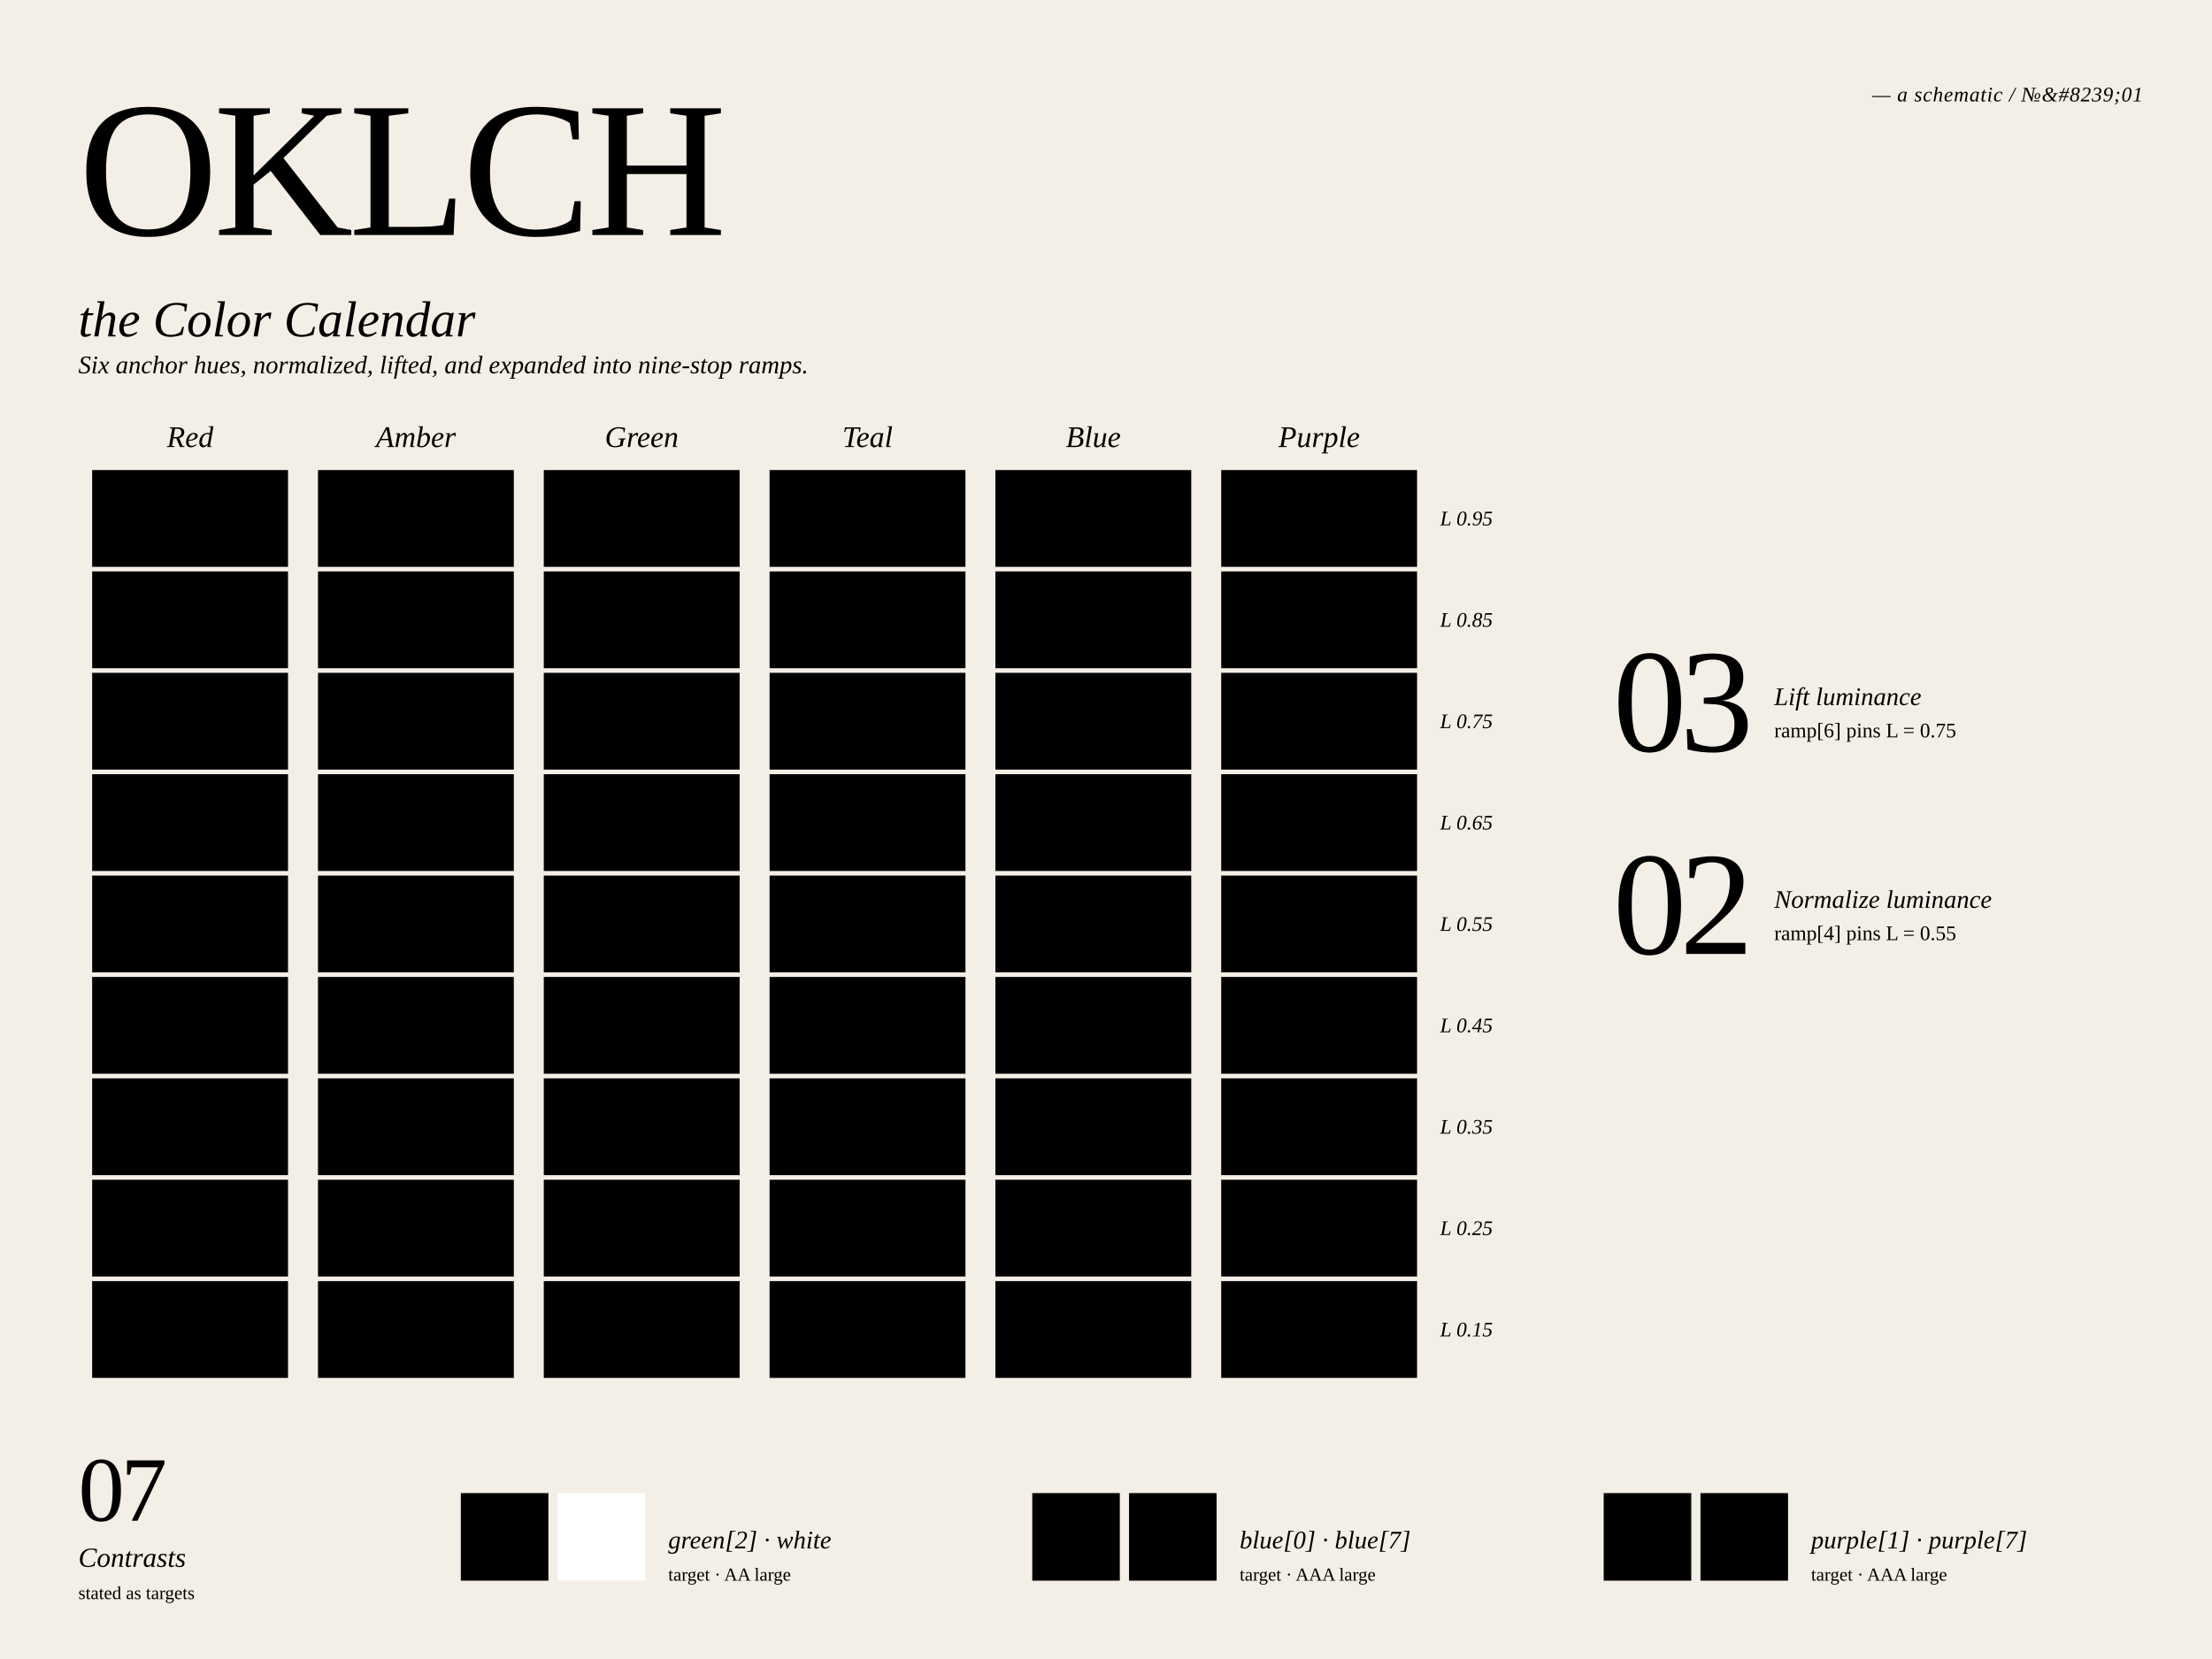
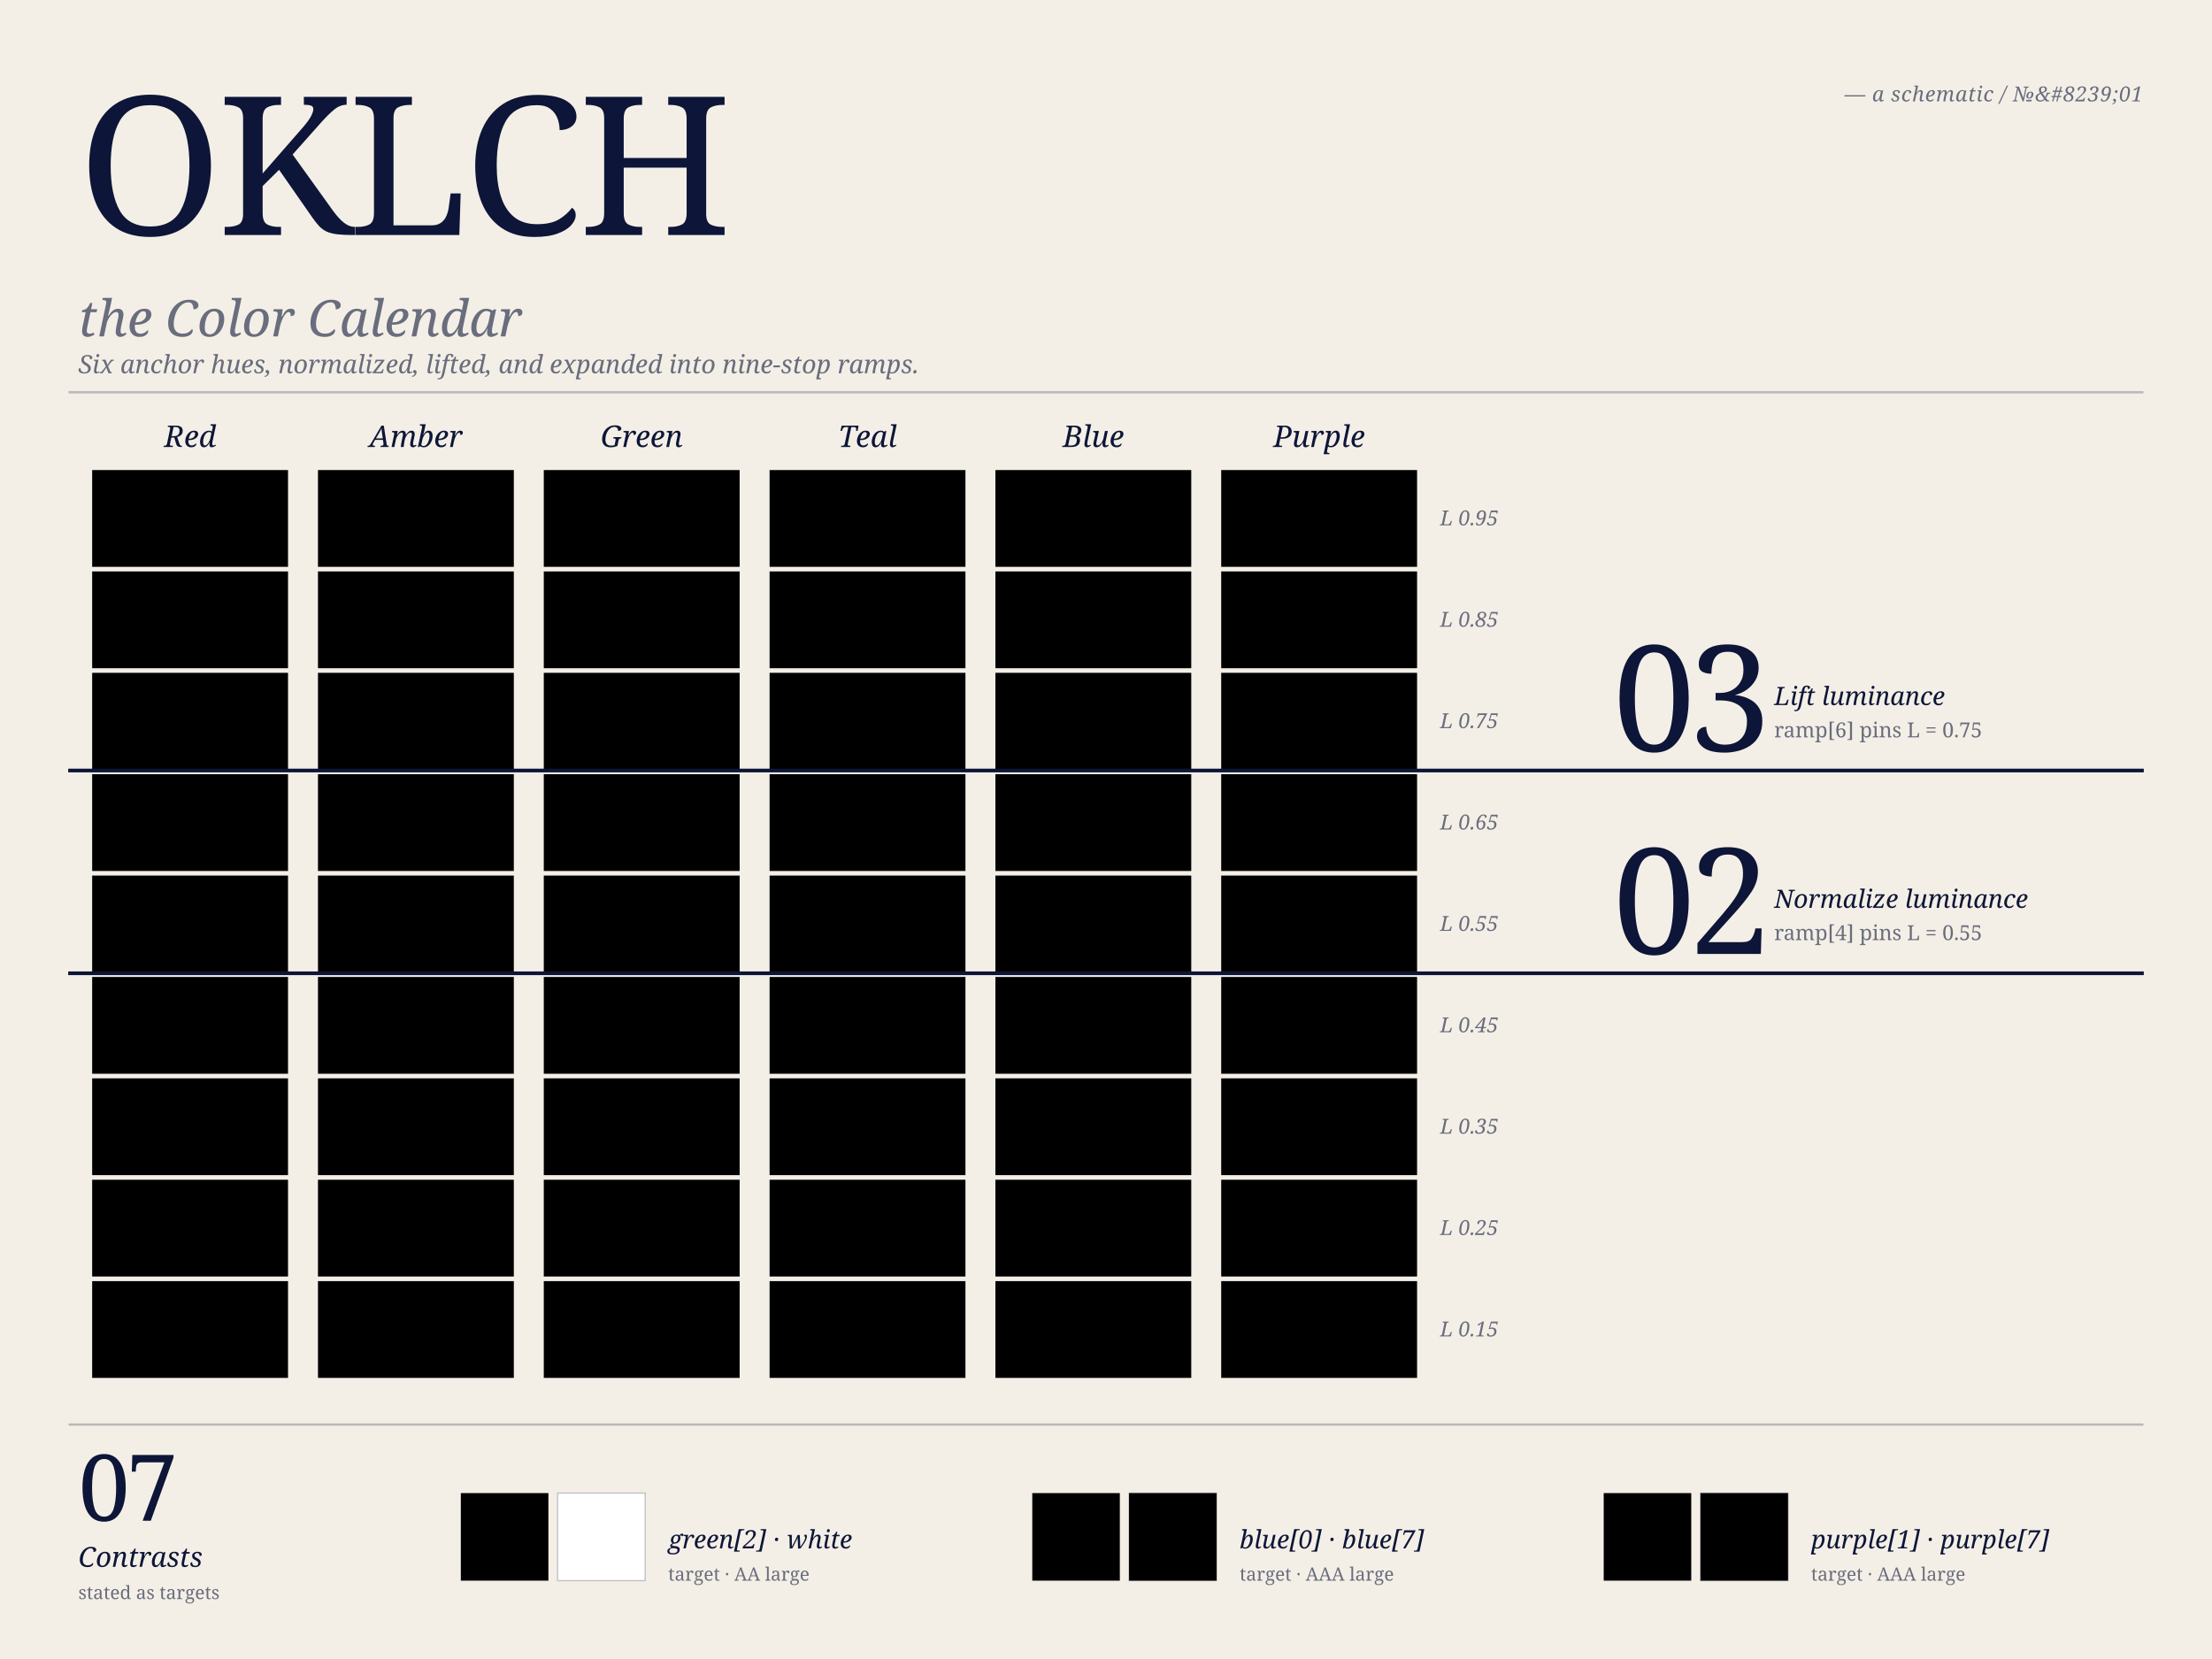
<svg xmlns="http://www.w3.org/2000/svg" viewBox="0 0 960 720" width="960" height="720">
  <style>
    @property --bg {
      syntax: "&lt;color&gt;";
      inherits: true;
      initial-value: #f4efe6;
    }
    @property --anchor-1 {
      syntax: "&lt;color&gt;";
      inherits: true;
      initial-value: #bd423a;
    }
    @property --anchor-2 {
      syntax: "&lt;color&gt;";
      inherits: true;
      initial-value: #a16200;
    }
    @property --anchor-3 {
      syntax: "&lt;color&gt;";
      inherits: true;
      initial-value: #34871d;
    }
    @property --anchor-4 {
      syntax: "&lt;color&gt;";
      inherits: true;
      initial-value: #008a96;
    }
    @property --anchor-5 {
      syntax: "&lt;color&gt;";
      inherits: true;
      initial-value: #346ecd;
    }
    @property --anchor-6 {
      syntax: "&lt;color&gt;";
      inherits: true;
      initial-value: #994caa;
    }
  </style>
-   <g id="diagram">
-     <path id="bg" d="M 0 0 l 960 0 l 0 720 l -960 0 z" fill="var(--bg, #f4efe6)" stroke="none" stroke-width="2" />
-     <g id="masthead">
-       <text id="folio" x="930" y="44" font-family="Georgia, 'Times New Roman', serif" font-size="9" font-style="italic" letter-spacing="0.3" fill="oklch(from var(--bg, #f4efe6) calc((0.5 - l) * 1000) 0 0 / 0.60)" text-anchor="end">— a schematic / №&amp;#8239;01</text>
-       <text id="display-title" x="34" y="102" font-family="Georgia, 'Times New Roman', serif" font-size="84" font-weight="400" letter-spacing="-2" fill="oklch(from var(--bg, #f4efe6) calc((0.5 - l) * 1000) 0 0)" text-anchor="start">OKLCH</text>
-       <text id="display-sub" x="34" y="146" font-family="Georgia, 'Times New Roman', serif" font-size="22" font-style="italic" fill="oklch(from var(--bg, #f4efe6) calc((0.5 - l) * 1000) 0 0 / 0.60)" text-anchor="start">the Color Calendar</text>
-       <text id="dek" x="34" y="162" font-family="Georgia, 'Times New Roman', serif" font-size="11" font-style="italic" fill="oklch(from var(--bg, #f4efe6) calc((0.5 - l) * 1000) 0 0 / 0.60)" text-anchor="start">Six anchor hues, normalized, lifted, and expanded into nine-stop ramps.</text>
-       <path id="hair-rule-top" d="M 30 170 l 900 0 l 0 0.5 l -900 0 z" fill="none" stroke="oklch(from var(--bg, #f4efe6) calc((0.5 - l) * 1000) 0 0 / 0.25)" stroke-width="0.5" />
+   <g data-layer-name="diagram" id="diagram">
+     <path data-layer-name="bg" id="bg" d="M 0 0 l 960 0 l 0 720 l -960 0 z" fill="var(--bg, #f4efe6)" stroke="none" stroke-width="2" />
+     <g data-layer-name="masthead" id="masthead">
+       <text data-layer-name="folio" id="folio" x="930" y="44" font-family="serif" font-size="9" font-style="italic" letter-spacing="0.3" fill="rgba(13, 22, 56, 0.6)" text-anchor="end">— a schematic / №&amp;#8239;01</text>
+       <text data-layer-name="display-title" id="display-title" x="34" y="102" font-family="serif" font-size="84" font-weight="400" letter-spacing="-2" fill="#0d1638" text-anchor="start">OKLCH</text>
+       <text data-layer-name="display-sub" id="display-sub" x="34" y="146" font-family="serif" font-size="22" font-style="italic" fill="rgba(13, 22, 56, 0.6)" text-anchor="start">the Color Calendar</text>
+       <text data-layer-name="dek" id="dek" x="34" y="162" font-family="serif" font-size="11" font-style="italic" fill="rgba(13, 22, 56, 0.6)" text-anchor="start">Six anchor hues, normalized, lifted, and expanded into nine-stop ramps.</text>
+       <path data-layer-name="hair-rule-top" id="hair-rule-top" d="M 30 170 l 900 0 l 0 0.5 l -900 0 z" fill="none" stroke="rgba(13, 22, 56, 0.25)" stroke-width="0.5" />
    </g>
-     <g id="grid">
-       <text id="col-header" x="82.5" y="194" font-family="Georgia, 'Times New Roman', serif" font-size="13" font-style="italic" fill="oklch(from var(--bg, #f4efe6) calc((0.5 - l) * 1000) 0 0)" text-anchor="middle">Red</text>
-       <text x="180.5" y="194" font-family="Georgia, 'Times New Roman', serif" font-size="13" font-style="italic" fill="oklch(from var(--bg, #f4efe6) calc((0.5 - l) * 1000) 0 0)" text-anchor="middle">Amber</text>
-       <text x="278.5" y="194" font-family="Georgia, 'Times New Roman', serif" font-size="13" font-style="italic" fill="oklch(from var(--bg, #f4efe6) calc((0.5 - l) * 1000) 0 0)" text-anchor="middle">Green</text>
-       <text x="376.5" y="194" font-family="Georgia, 'Times New Roman', serif" font-size="13" font-style="italic" fill="oklch(from var(--bg, #f4efe6) calc((0.5 - l) * 1000) 0 0)" text-anchor="middle">Teal</text>
-       <text x="474.5" y="194" font-family="Georgia, 'Times New Roman', serif" font-size="13" font-style="italic" fill="oklch(from var(--bg, #f4efe6) calc((0.5 - l) * 1000) 0 0)" text-anchor="middle">Blue</text>
-       <text x="572.5" y="194" font-family="Georgia, 'Times New Roman', serif" font-size="13" font-style="italic" fill="oklch(from var(--bg, #f4efe6) calc((0.5 - l) * 1000) 0 0)" text-anchor="middle">Purple</text>
-       <text id="row-l-label" x="625" y="228" font-family="Georgia, 'Times New Roman', serif" font-size="9" font-style="italic" fill="oklch(from var(--bg, #f4efe6) calc((0.5 - l) * 1000) 0 0 / 0.60)" text-anchor="start">L 0.95</text>
-       <text x="625" y="272" font-family="Georgia, 'Times New Roman', serif" font-size="9" font-style="italic" fill="oklch(from var(--bg, #f4efe6) calc((0.5 - l) * 1000) 0 0 / 0.60)" text-anchor="start">L 0.85</text>
-       <text x="625" y="316" font-family="Georgia, 'Times New Roman', serif" font-size="9" font-style="italic" fill="oklch(from var(--bg, #f4efe6) calc((0.5 - l) * 1000) 0 0 / 0.60)" text-anchor="start">L 0.75</text>
-       <text x="625" y="360" font-family="Georgia, 'Times New Roman', serif" font-size="9" font-style="italic" fill="oklch(from var(--bg, #f4efe6) calc((0.5 - l) * 1000) 0 0 / 0.60)" text-anchor="start">L 0.65</text>
-       <text x="625" y="404" font-family="Georgia, 'Times New Roman', serif" font-size="9" font-style="italic" fill="oklch(from var(--bg, #f4efe6) calc((0.5 - l) * 1000) 0 0 / 0.60)" text-anchor="start">L 0.55</text>
-       <text x="625" y="448" font-family="Georgia, 'Times New Roman', serif" font-size="9" font-style="italic" fill="oklch(from var(--bg, #f4efe6) calc((0.5 - l) * 1000) 0 0 / 0.60)" text-anchor="start">L 0.45</text>
-       <text x="625" y="492" font-family="Georgia, 'Times New Roman', serif" font-size="9" font-style="italic" fill="oklch(from var(--bg, #f4efe6) calc((0.5 - l) * 1000) 0 0 / 0.60)" text-anchor="start">L 0.35</text>
-       <text x="625" y="536" font-family="Georgia, 'Times New Roman', serif" font-size="9" font-style="italic" fill="oklch(from var(--bg, #f4efe6) calc((0.5 - l) * 1000) 0 0 / 0.60)" text-anchor="start">L 0.25</text>
-       <text x="625" y="580" font-family="Georgia, 'Times New Roman', serif" font-size="9" font-style="italic" fill="oklch(from var(--bg, #f4efe6) calc((0.5 - l) * 1000) 0 0 / 0.60)" text-anchor="start">L 0.15</text>
-       <path id="c_0_0" d="M 40 204 l 85 0 l 0 42 l -85 0 z" fill="oklch(from var(--anchor-1, #bd423a) 0.95 c h)" stroke="none" stroke-width="2" />
-       <path id="c_0_1" d="M 40 248 l 85 0 l 0 42 l -85 0 z" fill="oklch(from var(--anchor-1, #bd423a) 0.85 c h)" stroke="none" stroke-width="2" />
-       <path id="c_0_2" d="M 40 292 l 85 0 l 0 42 l -85 0 z" fill="oklch(from var(--anchor-1, #bd423a) 0.75 c h)" stroke="none" stroke-width="2" />
-       <path id="c_0_3" d="M 40 336 l 85 0 l 0 42 l -85 0 z" fill="oklch(from var(--anchor-1, #bd423a) 0.65 c h)" stroke="none" stroke-width="2" />
-       <path id="c_0_4" d="M 40 380 l 85 0 l 0 42 l -85 0 z" fill="oklch(from var(--anchor-1, #bd423a) 0.55 c h)" stroke="none" stroke-width="2" />
-       <path id="c_0_5" d="M 40 424 l 85 0 l 0 42 l -85 0 z" fill="oklch(from var(--anchor-1, #bd423a) 0.45 c h)" stroke="none" stroke-width="2" />
-       <path id="c_0_6" d="M 40 468 l 85 0 l 0 42 l -85 0 z" fill="oklch(from var(--anchor-1, #bd423a) 0.35 c h)" stroke="none" stroke-width="2" />
-       <path id="c_0_7" d="M 40 512 l 85 0 l 0 42 l -85 0 z" fill="oklch(from var(--anchor-1, #bd423a) 0.25 c h)" stroke="none" stroke-width="2" />
-       <path id="c_0_8" d="M 40 556 l 85 0 l 0 42 l -85 0 z" fill="oklch(from var(--anchor-1, #bd423a) 0.15 c h)" stroke="none" stroke-width="2" />
-       <path id="c_1_0" d="M 138 204 l 85 0 l 0 42 l -85 0 z" fill="oklch(from var(--anchor-2, #a16200) 0.95 c h)" stroke="none" stroke-width="2" />
-       <path id="c_1_1" d="M 138 248 l 85 0 l 0 42 l -85 0 z" fill="oklch(from var(--anchor-2, #a16200) 0.85 c h)" stroke="none" stroke-width="2" />
-       <path id="c_1_2" d="M 138 292 l 85 0 l 0 42 l -85 0 z" fill="oklch(from var(--anchor-2, #a16200) 0.75 c h)" stroke="none" stroke-width="2" />
-       <path id="c_1_3" d="M 138 336 l 85 0 l 0 42 l -85 0 z" fill="oklch(from var(--anchor-2, #a16200) 0.65 c h)" stroke="none" stroke-width="2" />
-       <path id="c_1_4" d="M 138 380 l 85 0 l 0 42 l -85 0 z" fill="oklch(from var(--anchor-2, #a16200) 0.55 c h)" stroke="none" stroke-width="2" />
-       <path id="c_1_5" d="M 138 424 l 85 0 l 0 42 l -85 0 z" fill="oklch(from var(--anchor-2, #a16200) 0.45 c h)" stroke="none" stroke-width="2" />
-       <path id="c_1_6" d="M 138 468 l 85 0 l 0 42 l -85 0 z" fill="oklch(from var(--anchor-2, #a16200) 0.35 c h)" stroke="none" stroke-width="2" />
-       <path id="c_1_7" d="M 138 512 l 85 0 l 0 42 l -85 0 z" fill="oklch(from var(--anchor-2, #a16200) 0.25 c h)" stroke="none" stroke-width="2" />
-       <path id="c_1_8" d="M 138 556 l 85 0 l 0 42 l -85 0 z" fill="oklch(from var(--anchor-2, #a16200) 0.15 c h)" stroke="none" stroke-width="2" />
-       <path id="c_2_0" d="M 236 204 l 85 0 l 0 42 l -85 0 z" fill="oklch(from var(--anchor-3, #34871d) 0.95 c h)" stroke="none" stroke-width="2" />
-       <path id="c_2_1" d="M 236 248 l 85 0 l 0 42 l -85 0 z" fill="oklch(from var(--anchor-3, #34871d) 0.85 c h)" stroke="none" stroke-width="2" />
-       <path id="c_2_2" d="M 236 292 l 85 0 l 0 42 l -85 0 z" fill="oklch(from var(--anchor-3, #34871d) 0.75 c h)" stroke="none" stroke-width="2" />
-       <path id="c_2_3" d="M 236 336 l 85 0 l 0 42 l -85 0 z" fill="oklch(from var(--anchor-3, #34871d) 0.65 c h)" stroke="none" stroke-width="2" />
-       <path id="c_2_4" d="M 236 380 l 85 0 l 0 42 l -85 0 z" fill="oklch(from var(--anchor-3, #34871d) 0.55 c h)" stroke="none" stroke-width="2" />
-       <path id="c_2_5" d="M 236 424 l 85 0 l 0 42 l -85 0 z" fill="oklch(from var(--anchor-3, #34871d) 0.45 c h)" stroke="none" stroke-width="2" />
-       <path id="c_2_6" d="M 236 468 l 85 0 l 0 42 l -85 0 z" fill="oklch(from var(--anchor-3, #34871d) 0.35 c h)" stroke="none" stroke-width="2" />
-       <path id="c_2_7" d="M 236 512 l 85 0 l 0 42 l -85 0 z" fill="oklch(from var(--anchor-3, #34871d) 0.25 c h)" stroke="none" stroke-width="2" />
-       <path id="c_2_8" d="M 236 556 l 85 0 l 0 42 l -85 0 z" fill="oklch(from var(--anchor-3, #34871d) 0.15 c h)" stroke="none" stroke-width="2" />
-       <path id="c_3_0" d="M 334 204 l 85 0 l 0 42 l -85 0 z" fill="oklch(from var(--anchor-4, #008a96) 0.95 c h)" stroke="none" stroke-width="2" />
-       <path id="c_3_1" d="M 334 248 l 85 0 l 0 42 l -85 0 z" fill="oklch(from var(--anchor-4, #008a96) 0.85 c h)" stroke="none" stroke-width="2" />
-       <path id="c_3_2" d="M 334 292 l 85 0 l 0 42 l -85 0 z" fill="oklch(from var(--anchor-4, #008a96) 0.75 c h)" stroke="none" stroke-width="2" />
-       <path id="c_3_3" d="M 334 336 l 85 0 l 0 42 l -85 0 z" fill="oklch(from var(--anchor-4, #008a96) 0.65 c h)" stroke="none" stroke-width="2" />
-       <path id="c_3_4" d="M 334 380 l 85 0 l 0 42 l -85 0 z" fill="oklch(from var(--anchor-4, #008a96) 0.55 c h)" stroke="none" stroke-width="2" />
-       <path id="c_3_5" d="M 334 424 l 85 0 l 0 42 l -85 0 z" fill="oklch(from var(--anchor-4, #008a96) 0.45 c h)" stroke="none" stroke-width="2" />
-       <path id="c_3_6" d="M 334 468 l 85 0 l 0 42 l -85 0 z" fill="oklch(from var(--anchor-4, #008a96) 0.35 c h)" stroke="none" stroke-width="2" />
-       <path id="c_3_7" d="M 334 512 l 85 0 l 0 42 l -85 0 z" fill="oklch(from var(--anchor-4, #008a96) 0.25 c h)" stroke="none" stroke-width="2" />
-       <path id="c_3_8" d="M 334 556 l 85 0 l 0 42 l -85 0 z" fill="oklch(from var(--anchor-4, #008a96) 0.15 c h)" stroke="none" stroke-width="2" />
-       <path id="c_4_0" d="M 432 204 l 85 0 l 0 42 l -85 0 z" fill="oklch(from var(--anchor-5, #346ecd) 0.95 c h)" stroke="none" stroke-width="2" />
-       <path id="c_4_1" d="M 432 248 l 85 0 l 0 42 l -85 0 z" fill="oklch(from var(--anchor-5, #346ecd) 0.85 c h)" stroke="none" stroke-width="2" />
-       <path id="c_4_2" d="M 432 292 l 85 0 l 0 42 l -85 0 z" fill="oklch(from var(--anchor-5, #346ecd) 0.75 c h)" stroke="none" stroke-width="2" />
-       <path id="c_4_3" d="M 432 336 l 85 0 l 0 42 l -85 0 z" fill="oklch(from var(--anchor-5, #346ecd) 0.65 c h)" stroke="none" stroke-width="2" />
-       <path id="c_4_4" d="M 432 380 l 85 0 l 0 42 l -85 0 z" fill="oklch(from var(--anchor-5, #346ecd) 0.55 c h)" stroke="none" stroke-width="2" />
-       <path id="c_4_5" d="M 432 424 l 85 0 l 0 42 l -85 0 z" fill="oklch(from var(--anchor-5, #346ecd) 0.45 c h)" stroke="none" stroke-width="2" />
-       <path id="c_4_6" d="M 432 468 l 85 0 l 0 42 l -85 0 z" fill="oklch(from var(--anchor-5, #346ecd) 0.35 c h)" stroke="none" stroke-width="2" />
-       <path id="c_4_7" d="M 432 512 l 85 0 l 0 42 l -85 0 z" fill="oklch(from var(--anchor-5, #346ecd) 0.25 c h)" stroke="none" stroke-width="2" />
-       <path id="c_4_8" d="M 432 556 l 85 0 l 0 42 l -85 0 z" fill="oklch(from var(--anchor-5, #346ecd) 0.15 c h)" stroke="none" stroke-width="2" />
-       <path id="c_5_0" d="M 530 204 l 85 0 l 0 42 l -85 0 z" fill="oklch(from var(--anchor-6, #994caa) 0.95 c h)" stroke="none" stroke-width="2" />
-       <path id="c_5_1" d="M 530 248 l 85 0 l 0 42 l -85 0 z" fill="oklch(from var(--anchor-6, #994caa) 0.85 c h)" stroke="none" stroke-width="2" />
-       <path id="c_5_2" d="M 530 292 l 85 0 l 0 42 l -85 0 z" fill="oklch(from var(--anchor-6, #994caa) 0.75 c h)" stroke="none" stroke-width="2" />
-       <path id="c_5_3" d="M 530 336 l 85 0 l 0 42 l -85 0 z" fill="oklch(from var(--anchor-6, #994caa) 0.65 c h)" stroke="none" stroke-width="2" />
-       <path id="c_5_4" d="M 530 380 l 85 0 l 0 42 l -85 0 z" fill="oklch(from var(--anchor-6, #994caa) 0.55 c h)" stroke="none" stroke-width="2" />
-       <path id="c_5_5" d="M 530 424 l 85 0 l 0 42 l -85 0 z" fill="oklch(from var(--anchor-6, #994caa) 0.45 c h)" stroke="none" stroke-width="2" />
-       <path id="c_5_6" d="M 530 468 l 85 0 l 0 42 l -85 0 z" fill="oklch(from var(--anchor-6, #994caa) 0.35 c h)" stroke="none" stroke-width="2" />
-       <path id="c_5_7" d="M 530 512 l 85 0 l 0 42 l -85 0 z" fill="oklch(from var(--anchor-6, #994caa) 0.25 c h)" stroke="none" stroke-width="2" />
-       <path id="c_5_8" d="M 530 556 l 85 0 l 0 42 l -85 0 z" fill="oklch(from var(--anchor-6, #994caa) 0.15 c h)" stroke="none" stroke-width="2" />
+     <g data-layer-name="grid" id="grid">
+       <text data-layer-name="col-header" id="col-header" x="82.5" y="194" font-family="serif" font-size="13" font-style="italic" fill="#0d1638" text-anchor="middle">Red</text>
+       <text data-layer-name="col-header" x="180.5" y="194" font-family="serif" font-size="13" font-style="italic" fill="#0d1638" text-anchor="middle">Amber</text>
+       <text data-layer-name="col-header" x="278.5" y="194" font-family="serif" font-size="13" font-style="italic" fill="#0d1638" text-anchor="middle">Green</text>
+       <text data-layer-name="col-header" x="376.5" y="194" font-family="serif" font-size="13" font-style="italic" fill="#0d1638" text-anchor="middle">Teal</text>
+       <text data-layer-name="col-header" x="474.5" y="194" font-family="serif" font-size="13" font-style="italic" fill="#0d1638" text-anchor="middle">Blue</text>
+       <text data-layer-name="col-header" x="572.5" y="194" font-family="serif" font-size="13" font-style="italic" fill="#0d1638" text-anchor="middle">Purple</text>
+       <text data-layer-name="row-l-label" id="row-l-label" x="625" y="228" font-family="serif" font-size="9" font-style="italic" fill="rgba(13, 22, 56, 0.6)" text-anchor="start">L 0.95</text>
+       <text data-layer-name="row-l-label" x="625" y="272" font-family="serif" font-size="9" font-style="italic" fill="rgba(13, 22, 56, 0.6)" text-anchor="start">L 0.85</text>
+       <text data-layer-name="row-l-label" x="625" y="316" font-family="serif" font-size="9" font-style="italic" fill="rgba(13, 22, 56, 0.6)" text-anchor="start">L 0.75</text>
+       <text data-layer-name="row-l-label" x="625" y="360" font-family="serif" font-size="9" font-style="italic" fill="rgba(13, 22, 56, 0.6)" text-anchor="start">L 0.65</text>
+       <text data-layer-name="row-l-label" x="625" y="404" font-family="serif" font-size="9" font-style="italic" fill="rgba(13, 22, 56, 0.6)" text-anchor="start">L 0.55</text>
+       <text data-layer-name="row-l-label" x="625" y="448" font-family="serif" font-size="9" font-style="italic" fill="rgba(13, 22, 56, 0.6)" text-anchor="start">L 0.45</text>
+       <text data-layer-name="row-l-label" x="625" y="492" font-family="serif" font-size="9" font-style="italic" fill="rgba(13, 22, 56, 0.6)" text-anchor="start">L 0.35</text>
+       <text data-layer-name="row-l-label" x="625" y="536" font-family="serif" font-size="9" font-style="italic" fill="rgba(13, 22, 56, 0.6)" text-anchor="start">L 0.25</text>
+       <text data-layer-name="row-l-label" x="625" y="580" font-family="serif" font-size="9" font-style="italic" fill="rgba(13, 22, 56, 0.6)" text-anchor="start">L 0.15</text>
+       <path data-layer-name="c_0_0" id="c_0_0" d="M 40 204 l 85 0 l 0 42 l -85 0 z" fill="oklch(from var(--anchor-1, #bd423a) 0.95 c h)" stroke="none" stroke-width="2" />
+       <path data-layer-name="c_0_1" id="c_0_1" d="M 40 248 l 85 0 l 0 42 l -85 0 z" fill="oklch(from var(--anchor-1, #bd423a) 0.85 c h)" stroke="none" stroke-width="2" />
+       <path data-layer-name="c_0_2" id="c_0_2" d="M 40 292 l 85 0 l 0 42 l -85 0 z" fill="oklch(from var(--anchor-1, #bd423a) 0.75 c h)" stroke="none" stroke-width="2" />
+       <path data-layer-name="c_0_3" id="c_0_3" d="M 40 336 l 85 0 l 0 42 l -85 0 z" fill="oklch(from var(--anchor-1, #bd423a) 0.65 c h)" stroke="none" stroke-width="2" />
+       <path data-layer-name="c_0_4" id="c_0_4" d="M 40 380 l 85 0 l 0 42 l -85 0 z" fill="oklch(from var(--anchor-1, #bd423a) 0.55 c h)" stroke="none" stroke-width="2" />
+       <path data-layer-name="c_0_5" id="c_0_5" d="M 40 424 l 85 0 l 0 42 l -85 0 z" fill="oklch(from var(--anchor-1, #bd423a) 0.45 c h)" stroke="none" stroke-width="2" />
+       <path data-layer-name="c_0_6" id="c_0_6" d="M 40 468 l 85 0 l 0 42 l -85 0 z" fill="oklch(from var(--anchor-1, #bd423a) 0.35 c h)" stroke="none" stroke-width="2" />
+       <path data-layer-name="c_0_7" id="c_0_7" d="M 40 512 l 85 0 l 0 42 l -85 0 z" fill="oklch(from var(--anchor-1, #bd423a) 0.25 c h)" stroke="none" stroke-width="2" />
+       <path data-layer-name="c_0_8" id="c_0_8" d="M 40 556 l 85 0 l 0 42 l -85 0 z" fill="oklch(from var(--anchor-1, #bd423a) 0.15 c h)" stroke="none" stroke-width="2" />
+       <path data-layer-name="c_1_0" id="c_1_0" d="M 138 204 l 85 0 l 0 42 l -85 0 z" fill="oklch(from var(--anchor-2, #a16200) 0.95 c h)" stroke="none" stroke-width="2" />
+       <path data-layer-name="c_1_1" id="c_1_1" d="M 138 248 l 85 0 l 0 42 l -85 0 z" fill="oklch(from var(--anchor-2, #a16200) 0.85 c h)" stroke="none" stroke-width="2" />
+       <path data-layer-name="c_1_2" id="c_1_2" d="M 138 292 l 85 0 l 0 42 l -85 0 z" fill="oklch(from var(--anchor-2, #a16200) 0.75 c h)" stroke="none" stroke-width="2" />
+       <path data-layer-name="c_1_3" id="c_1_3" d="M 138 336 l 85 0 l 0 42 l -85 0 z" fill="oklch(from var(--anchor-2, #a16200) 0.65 c h)" stroke="none" stroke-width="2" />
+       <path data-layer-name="c_1_4" id="c_1_4" d="M 138 380 l 85 0 l 0 42 l -85 0 z" fill="oklch(from var(--anchor-2, #a16200) 0.55 c h)" stroke="none" stroke-width="2" />
+       <path data-layer-name="c_1_5" id="c_1_5" d="M 138 424 l 85 0 l 0 42 l -85 0 z" fill="oklch(from var(--anchor-2, #a16200) 0.45 c h)" stroke="none" stroke-width="2" />
+       <path data-layer-name="c_1_6" id="c_1_6" d="M 138 468 l 85 0 l 0 42 l -85 0 z" fill="oklch(from var(--anchor-2, #a16200) 0.35 c h)" stroke="none" stroke-width="2" />
+       <path data-layer-name="c_1_7" id="c_1_7" d="M 138 512 l 85 0 l 0 42 l -85 0 z" fill="oklch(from var(--anchor-2, #a16200) 0.25 c h)" stroke="none" stroke-width="2" />
+       <path data-layer-name="c_1_8" id="c_1_8" d="M 138 556 l 85 0 l 0 42 l -85 0 z" fill="oklch(from var(--anchor-2, #a16200) 0.15 c h)" stroke="none" stroke-width="2" />
+       <path data-layer-name="c_2_0" id="c_2_0" d="M 236 204 l 85 0 l 0 42 l -85 0 z" fill="oklch(from var(--anchor-3, #34871d) 0.95 c h)" stroke="none" stroke-width="2" />
+       <path data-layer-name="c_2_1" id="c_2_1" d="M 236 248 l 85 0 l 0 42 l -85 0 z" fill="oklch(from var(--anchor-3, #34871d) 0.85 c h)" stroke="none" stroke-width="2" />
+       <path data-layer-name="c_2_2" id="c_2_2" d="M 236 292 l 85 0 l 0 42 l -85 0 z" fill="oklch(from var(--anchor-3, #34871d) 0.75 c h)" stroke="none" stroke-width="2" />
+       <path data-layer-name="c_2_3" id="c_2_3" d="M 236 336 l 85 0 l 0 42 l -85 0 z" fill="oklch(from var(--anchor-3, #34871d) 0.65 c h)" stroke="none" stroke-width="2" />
+       <path data-layer-name="c_2_4" id="c_2_4" d="M 236 380 l 85 0 l 0 42 l -85 0 z" fill="oklch(from var(--anchor-3, #34871d) 0.55 c h)" stroke="none" stroke-width="2" />
+       <path data-layer-name="c_2_5" id="c_2_5" d="M 236 424 l 85 0 l 0 42 l -85 0 z" fill="oklch(from var(--anchor-3, #34871d) 0.45 c h)" stroke="none" stroke-width="2" />
+       <path data-layer-name="c_2_6" id="c_2_6" d="M 236 468 l 85 0 l 0 42 l -85 0 z" fill="oklch(from var(--anchor-3, #34871d) 0.35 c h)" stroke="none" stroke-width="2" />
+       <path data-layer-name="c_2_7" id="c_2_7" d="M 236 512 l 85 0 l 0 42 l -85 0 z" fill="oklch(from var(--anchor-3, #34871d) 0.25 c h)" stroke="none" stroke-width="2" />
+       <path data-layer-name="c_2_8" id="c_2_8" d="M 236 556 l 85 0 l 0 42 l -85 0 z" fill="oklch(from var(--anchor-3, #34871d) 0.15 c h)" stroke="none" stroke-width="2" />
+       <path data-layer-name="c_3_0" id="c_3_0" d="M 334 204 l 85 0 l 0 42 l -85 0 z" fill="oklch(from var(--anchor-4, #008a96) 0.95 c h)" stroke="none" stroke-width="2" />
+       <path data-layer-name="c_3_1" id="c_3_1" d="M 334 248 l 85 0 l 0 42 l -85 0 z" fill="oklch(from var(--anchor-4, #008a96) 0.85 c h)" stroke="none" stroke-width="2" />
+       <path data-layer-name="c_3_2" id="c_3_2" d="M 334 292 l 85 0 l 0 42 l -85 0 z" fill="oklch(from var(--anchor-4, #008a96) 0.75 c h)" stroke="none" stroke-width="2" />
+       <path data-layer-name="c_3_3" id="c_3_3" d="M 334 336 l 85 0 l 0 42 l -85 0 z" fill="oklch(from var(--anchor-4, #008a96) 0.65 c h)" stroke="none" stroke-width="2" />
+       <path data-layer-name="c_3_4" id="c_3_4" d="M 334 380 l 85 0 l 0 42 l -85 0 z" fill="oklch(from var(--anchor-4, #008a96) 0.55 c h)" stroke="none" stroke-width="2" />
+       <path data-layer-name="c_3_5" id="c_3_5" d="M 334 424 l 85 0 l 0 42 l -85 0 z" fill="oklch(from var(--anchor-4, #008a96) 0.45 c h)" stroke="none" stroke-width="2" />
+       <path data-layer-name="c_3_6" id="c_3_6" d="M 334 468 l 85 0 l 0 42 l -85 0 z" fill="oklch(from var(--anchor-4, #008a96) 0.35 c h)" stroke="none" stroke-width="2" />
+       <path data-layer-name="c_3_7" id="c_3_7" d="M 334 512 l 85 0 l 0 42 l -85 0 z" fill="oklch(from var(--anchor-4, #008a96) 0.25 c h)" stroke="none" stroke-width="2" />
+       <path data-layer-name="c_3_8" id="c_3_8" d="M 334 556 l 85 0 l 0 42 l -85 0 z" fill="oklch(from var(--anchor-4, #008a96) 0.15 c h)" stroke="none" stroke-width="2" />
+       <path data-layer-name="c_4_0" id="c_4_0" d="M 432 204 l 85 0 l 0 42 l -85 0 z" fill="oklch(from var(--anchor-5, #346ecd) 0.95 c h)" stroke="none" stroke-width="2" />
+       <path data-layer-name="c_4_1" id="c_4_1" d="M 432 248 l 85 0 l 0 42 l -85 0 z" fill="oklch(from var(--anchor-5, #346ecd) 0.85 c h)" stroke="none" stroke-width="2" />
+       <path data-layer-name="c_4_2" id="c_4_2" d="M 432 292 l 85 0 l 0 42 l -85 0 z" fill="oklch(from var(--anchor-5, #346ecd) 0.75 c h)" stroke="none" stroke-width="2" />
+       <path data-layer-name="c_4_3" id="c_4_3" d="M 432 336 l 85 0 l 0 42 l -85 0 z" fill="oklch(from var(--anchor-5, #346ecd) 0.65 c h)" stroke="none" stroke-width="2" />
+       <path data-layer-name="c_4_4" id="c_4_4" d="M 432 380 l 85 0 l 0 42 l -85 0 z" fill="oklch(from var(--anchor-5, #346ecd) 0.55 c h)" stroke="none" stroke-width="2" />
+       <path data-layer-name="c_4_5" id="c_4_5" d="M 432 424 l 85 0 l 0 42 l -85 0 z" fill="oklch(from var(--anchor-5, #346ecd) 0.45 c h)" stroke="none" stroke-width="2" />
+       <path data-layer-name="c_4_6" id="c_4_6" d="M 432 468 l 85 0 l 0 42 l -85 0 z" fill="oklch(from var(--anchor-5, #346ecd) 0.35 c h)" stroke="none" stroke-width="2" />
+       <path data-layer-name="c_4_7" id="c_4_7" d="M 432 512 l 85 0 l 0 42 l -85 0 z" fill="oklch(from var(--anchor-5, #346ecd) 0.25 c h)" stroke="none" stroke-width="2" />
+       <path data-layer-name="c_4_8" id="c_4_8" d="M 432 556 l 85 0 l 0 42 l -85 0 z" fill="oklch(from var(--anchor-5, #346ecd) 0.15 c h)" stroke="none" stroke-width="2" />
+       <path data-layer-name="c_5_0" id="c_5_0" d="M 530 204 l 85 0 l 0 42 l -85 0 z" fill="oklch(from var(--anchor-6, #994caa) 0.95 c h)" stroke="none" stroke-width="2" />
+       <path data-layer-name="c_5_1" id="c_5_1" d="M 530 248 l 85 0 l 0 42 l -85 0 z" fill="oklch(from var(--anchor-6, #994caa) 0.85 c h)" stroke="none" stroke-width="2" />
+       <path data-layer-name="c_5_2" id="c_5_2" d="M 530 292 l 85 0 l 0 42 l -85 0 z" fill="oklch(from var(--anchor-6, #994caa) 0.75 c h)" stroke="none" stroke-width="2" />
+       <path data-layer-name="c_5_3" id="c_5_3" d="M 530 336 l 85 0 l 0 42 l -85 0 z" fill="oklch(from var(--anchor-6, #994caa) 0.65 c h)" stroke="none" stroke-width="2" />
+       <path data-layer-name="c_5_4" id="c_5_4" d="M 530 380 l 85 0 l 0 42 l -85 0 z" fill="oklch(from var(--anchor-6, #994caa) 0.55 c h)" stroke="none" stroke-width="2" />
+       <path data-layer-name="c_5_5" id="c_5_5" d="M 530 424 l 85 0 l 0 42 l -85 0 z" fill="oklch(from var(--anchor-6, #994caa) 0.45 c h)" stroke="none" stroke-width="2" />
+       <path data-layer-name="c_5_6" id="c_5_6" d="M 530 468 l 85 0 l 0 42 l -85 0 z" fill="oklch(from var(--anchor-6, #994caa) 0.35 c h)" stroke="none" stroke-width="2" />
+       <path data-layer-name="c_5_7" id="c_5_7" d="M 530 512 l 85 0 l 0 42 l -85 0 z" fill="oklch(from var(--anchor-6, #994caa) 0.25 c h)" stroke="none" stroke-width="2" />
+       <path data-layer-name="c_5_8" id="c_5_8" d="M 530 556 l 85 0 l 0 42 l -85 0 z" fill="oklch(from var(--anchor-6, #994caa) 0.15 c h)" stroke="none" stroke-width="2" />
    </g>
-     <g id="marginalia">
-       <path id="crossbar-03" d="M 30 334 l 900 0 l 0 0.8 l -900 0 z" fill="none" stroke="oklch(from var(--bg, #f4efe6) calc((0.5 - l) * 1000) 0 0)" stroke-width="0.8" />
-       <path id="crossbar-02" d="M 30 422 l 900 0 l 0 0.8 l -900 0 z" fill="none" stroke="oklch(from var(--bg, #f4efe6) calc((0.5 - l) * 1000) 0 0)" stroke-width="0.8" />
-       <text id="chapter-numeral" x="700" y="326" font-family="Georgia, 'Times New Roman', serif" font-size="64" font-weight="400" letter-spacing="-3" fill="oklch(from var(--bg, #f4efe6) calc((0.5 - l) * 1000) 0 0)" text-anchor="start">03</text>
-       <text x="700" y="414" font-family="Georgia, 'Times New Roman', serif" font-size="64" font-weight="400" letter-spacing="-3" fill="oklch(from var(--bg, #f4efe6) calc((0.5 - l) * 1000) 0 0)" text-anchor="start">02</text>
-       <text id="chapter-bylabel" x="770" y="306" font-family="Georgia, 'Times New Roman', serif" font-size="11" font-style="italic" fill="oklch(from var(--bg, #f4efe6) calc((0.5 - l) * 1000) 0 0)" text-anchor="start">Lift luminance</text>
-       <text x="770" y="394" font-family="Georgia, 'Times New Roman', serif" font-size="11" font-style="italic" fill="oklch(from var(--bg, #f4efe6) calc((0.5 - l) * 1000) 0 0)" text-anchor="start">Normalize luminance</text>
-       <text id="chapter-subline" x="770" y="320" font-family="Georgia, 'Times New Roman', serif" font-size="9" fill="oklch(from var(--bg, #f4efe6) calc((0.5 - l) * 1000) 0 0 / 0.60)" text-anchor="start">ramp[6] pins L = 0.75</text>
-       <text x="770" y="408" font-family="Georgia, 'Times New Roman', serif" font-size="9" fill="oklch(from var(--bg, #f4efe6) calc((0.5 - l) * 1000) 0 0 / 0.60)" text-anchor="start">ramp[4] pins L = 0.55</text>
+     <g data-layer-name="marginalia" id="marginalia">
+       <path data-layer-name="crossbar-03" id="crossbar-03" d="M 30 334 l 900 0 l 0 0.8 l -900 0 z" fill="none" stroke="#0d1638" stroke-width="0.8" />
+       <path data-layer-name="crossbar-02" id="crossbar-02" d="M 30 422 l 900 0 l 0 0.8 l -900 0 z" fill="none" stroke="#0d1638" stroke-width="0.8" />
+       <text data-layer-name="chapter-numeral" id="chapter-numeral" x="700" y="326" font-family="serif" font-size="64" font-weight="400" letter-spacing="-3" fill="#0d1638" text-anchor="start">03</text>
+       <text data-layer-name="chapter-numeral" x="700" y="414" font-family="serif" font-size="64" font-weight="400" letter-spacing="-3" fill="#0d1638" text-anchor="start">02</text>
+       <text data-layer-name="chapter-bylabel" id="chapter-bylabel" x="770" y="306" font-family="serif" font-size="11" font-style="italic" fill="#0d1638" text-anchor="start">Lift luminance</text>
+       <text data-layer-name="chapter-bylabel" x="770" y="394" font-family="serif" font-size="11" font-style="italic" fill="#0d1638" text-anchor="start">Normalize luminance</text>
+       <text data-layer-name="chapter-subline" id="chapter-subline" x="770" y="320" font-family="serif" font-size="9" fill="rgba(13, 22, 56, 0.6)" text-anchor="start">ramp[6] pins L = 0.75</text>
+       <text data-layer-name="chapter-subline" x="770" y="408" font-family="serif" font-size="9" fill="rgba(13, 22, 56, 0.6)" text-anchor="start">ramp[4] pins L = 0.55</text>
    </g>
-     <g id="frieze">
-       <path id="pa_0" d="M 200 648 l 38 0 l 0 38 l -38 0 z" fill="oklch(from var(--anchor-3, #34871d) 0.35 c h)" stroke="none" stroke-width="2" />
-       <path id="pb_0" d="M 242 648 l 38 0 l 0 38 l -38 0 z" fill="#ffffff" stroke="oklch(from var(--bg, #f4efe6) calc((0.5 - l) * 1000) 0 0 / 0.25)" stroke-width="0.5" />
-       <path id="pa_1" d="M 448 648 l 38 0 l 0 38 l -38 0 z" fill="oklch(from var(--anchor-5, #346ecd) 0.15 c h)" stroke="none" stroke-width="2" />
-       <path id="pb_1" d="M 490 648 l 38 0 l 0 38 l -38 0 z" fill="oklch(from var(--anchor-5, #346ecd) 0.85 c h)" stroke="oklch(from var(--bg, #f4efe6) calc((0.5 - l) * 1000) 0 0 / 0.25)" stroke-width="0.5" />
-       <path id="pa_2" d="M 696 648 l 38 0 l 0 38 l -38 0 z" fill="oklch(from var(--anchor-6, #994caa) 0.25 c h)" stroke="none" stroke-width="2" />
-       <path id="pb_2" d="M 738 648 l 38 0 l 0 38 l -38 0 z" fill="oklch(from var(--anchor-6, #994caa) 0.85 c h)" stroke="oklch(from var(--bg, #f4efe6) calc((0.5 - l) * 1000) 0 0 / 0.25)" stroke-width="0.5" />
-       <path id="frieze-rule" d="M 30 618 l 900 0 l 0 0.5 l -900 0 z" fill="none" stroke="oklch(from var(--bg, #f4efe6) calc((0.5 - l) * 1000) 0 0 / 0.25)" stroke-width="0.5" />
-       <text id="frieze-num" x="34" y="660" font-family="Georgia, 'Times New Roman', serif" font-size="40" letter-spacing="-1.5" fill="oklch(from var(--bg, #f4efe6) calc((0.5 - l) * 1000) 0 0)" text-anchor="start">07</text>
-       <text id="frieze-label" x="34" y="680" font-family="Georgia, 'Times New Roman', serif" font-size="12" font-style="italic" fill="oklch(from var(--bg, #f4efe6) calc((0.5 - l) * 1000) 0 0)" text-anchor="start">Contrasts</text>
-       <text id="frieze-note" x="34" y="694" font-family="Georgia, 'Times New Roman', serif" font-size="8" fill="oklch(from var(--bg, #f4efe6) calc((0.5 - l) * 1000) 0 0 / 0.60)" text-anchor="start">stated as targets</text>
-       <text id="pair-label" x="290" y="672" font-family="Georgia, 'Times New Roman', serif" font-size="11" font-style="italic" fill="oklch(from var(--bg, #f4efe6) calc((0.5 - l) * 1000) 0 0)" text-anchor="start">green[2]  ·  white</text>
-       <text x="538" y="672" font-family="Georgia, 'Times New Roman', serif" font-size="11" font-style="italic" fill="oklch(from var(--bg, #f4efe6) calc((0.5 - l) * 1000) 0 0)" text-anchor="start">blue[0]  ·  blue[7]</text>
-       <text x="786" y="672" font-family="Georgia, 'Times New Roman', serif" font-size="11" font-style="italic" fill="oklch(from var(--bg, #f4efe6) calc((0.5 - l) * 1000) 0 0)" text-anchor="start">purple[1]  ·  purple[7]</text>
-       <text id="pair-target" x="290" y="686" font-family="Georgia, 'Times New Roman', serif" font-size="8" fill="oklch(from var(--bg, #f4efe6) calc((0.5 - l) * 1000) 0 0 / 0.60)" text-anchor="start">target · AA large</text>
-       <text x="538" y="686" font-family="Georgia, 'Times New Roman', serif" font-size="8" fill="oklch(from var(--bg, #f4efe6) calc((0.5 - l) * 1000) 0 0 / 0.60)" text-anchor="start">target · AAA large</text>
-       <text x="786" y="686" font-family="Georgia, 'Times New Roman', serif" font-size="8" fill="oklch(from var(--bg, #f4efe6) calc((0.5 - l) * 1000) 0 0 / 0.60)" text-anchor="start">target · AAA large</text>
+     <g data-layer-name="frieze" id="frieze">
+       <path data-layer-name="pa_0" id="pa_0" d="M 200 648 l 38 0 l 0 38 l -38 0 z" fill="oklch(from var(--anchor-3, #34871d) 0.35 c h)" stroke="none" stroke-width="2" />
+       <path data-layer-name="pb_0" id="pb_0" d="M 242 648 l 38 0 l 0 38 l -38 0 z" fill="#ffffff" stroke="rgba(13, 22, 56, 0.25)" stroke-width="0.5" />
+       <path data-layer-name="pa_1" id="pa_1" d="M 448 648 l 38 0 l 0 38 l -38 0 z" fill="oklch(from var(--anchor-5, #346ecd) 0.15 c h)" stroke="none" stroke-width="2" />
+       <path data-layer-name="pb_1" id="pb_1" d="M 490 648 l 38 0 l 0 38 l -38 0 z" fill="oklch(from var(--anchor-5, #346ecd) 0.85 c h)" stroke="rgba(13, 22, 56, 0.25)" stroke-width="0.5" />
+       <path data-layer-name="pa_2" id="pa_2" d="M 696 648 l 38 0 l 0 38 l -38 0 z" fill="oklch(from var(--anchor-6, #994caa) 0.25 c h)" stroke="none" stroke-width="2" />
+       <path data-layer-name="pb_2" id="pb_2" d="M 738 648 l 38 0 l 0 38 l -38 0 z" fill="oklch(from var(--anchor-6, #994caa) 0.85 c h)" stroke="rgba(13, 22, 56, 0.25)" stroke-width="0.5" />
+       <path data-layer-name="frieze-rule" id="frieze-rule" d="M 30 618 l 900 0 l 0 0.5 l -900 0 z" fill="none" stroke="rgba(13, 22, 56, 0.25)" stroke-width="0.5" />
+       <text data-layer-name="frieze-num" id="frieze-num" x="34" y="660" font-family="serif" font-size="40" letter-spacing="-1.5" fill="#0d1638" text-anchor="start">07</text>
+       <text data-layer-name="frieze-label" id="frieze-label" x="34" y="680" font-family="serif" font-size="12" font-style="italic" fill="#0d1638" text-anchor="start">Contrasts</text>
+       <text data-layer-name="frieze-note" id="frieze-note" x="34" y="694" font-family="serif" font-size="8" fill="rgba(13, 22, 56, 0.6)" text-anchor="start">stated as targets</text>
+       <text data-layer-name="pair-label" id="pair-label" x="290" y="672" font-family="serif" font-size="11" font-style="italic" fill="#0d1638" text-anchor="start">green[2]  ·  white</text>
+       <text data-layer-name="pair-label" x="538" y="672" font-family="serif" font-size="11" font-style="italic" fill="#0d1638" text-anchor="start">blue[0]  ·  blue[7]</text>
+       <text data-layer-name="pair-label" x="786" y="672" font-family="serif" font-size="11" font-style="italic" fill="#0d1638" text-anchor="start">purple[1]  ·  purple[7]</text>
+       <text data-layer-name="pair-target" id="pair-target" x="290" y="686" font-family="serif" font-size="8" fill="rgba(13, 22, 56, 0.6)" text-anchor="start">target · AA large</text>
+       <text data-layer-name="pair-target" x="538" y="686" font-family="serif" font-size="8" fill="rgba(13, 22, 56, 0.6)" text-anchor="start">target · AAA large</text>
+       <text data-layer-name="pair-target" x="786" y="686" font-family="serif" font-size="8" fill="rgba(13, 22, 56, 0.6)" text-anchor="start">target · AAA large</text>
    </g>
  </g>
</svg>
